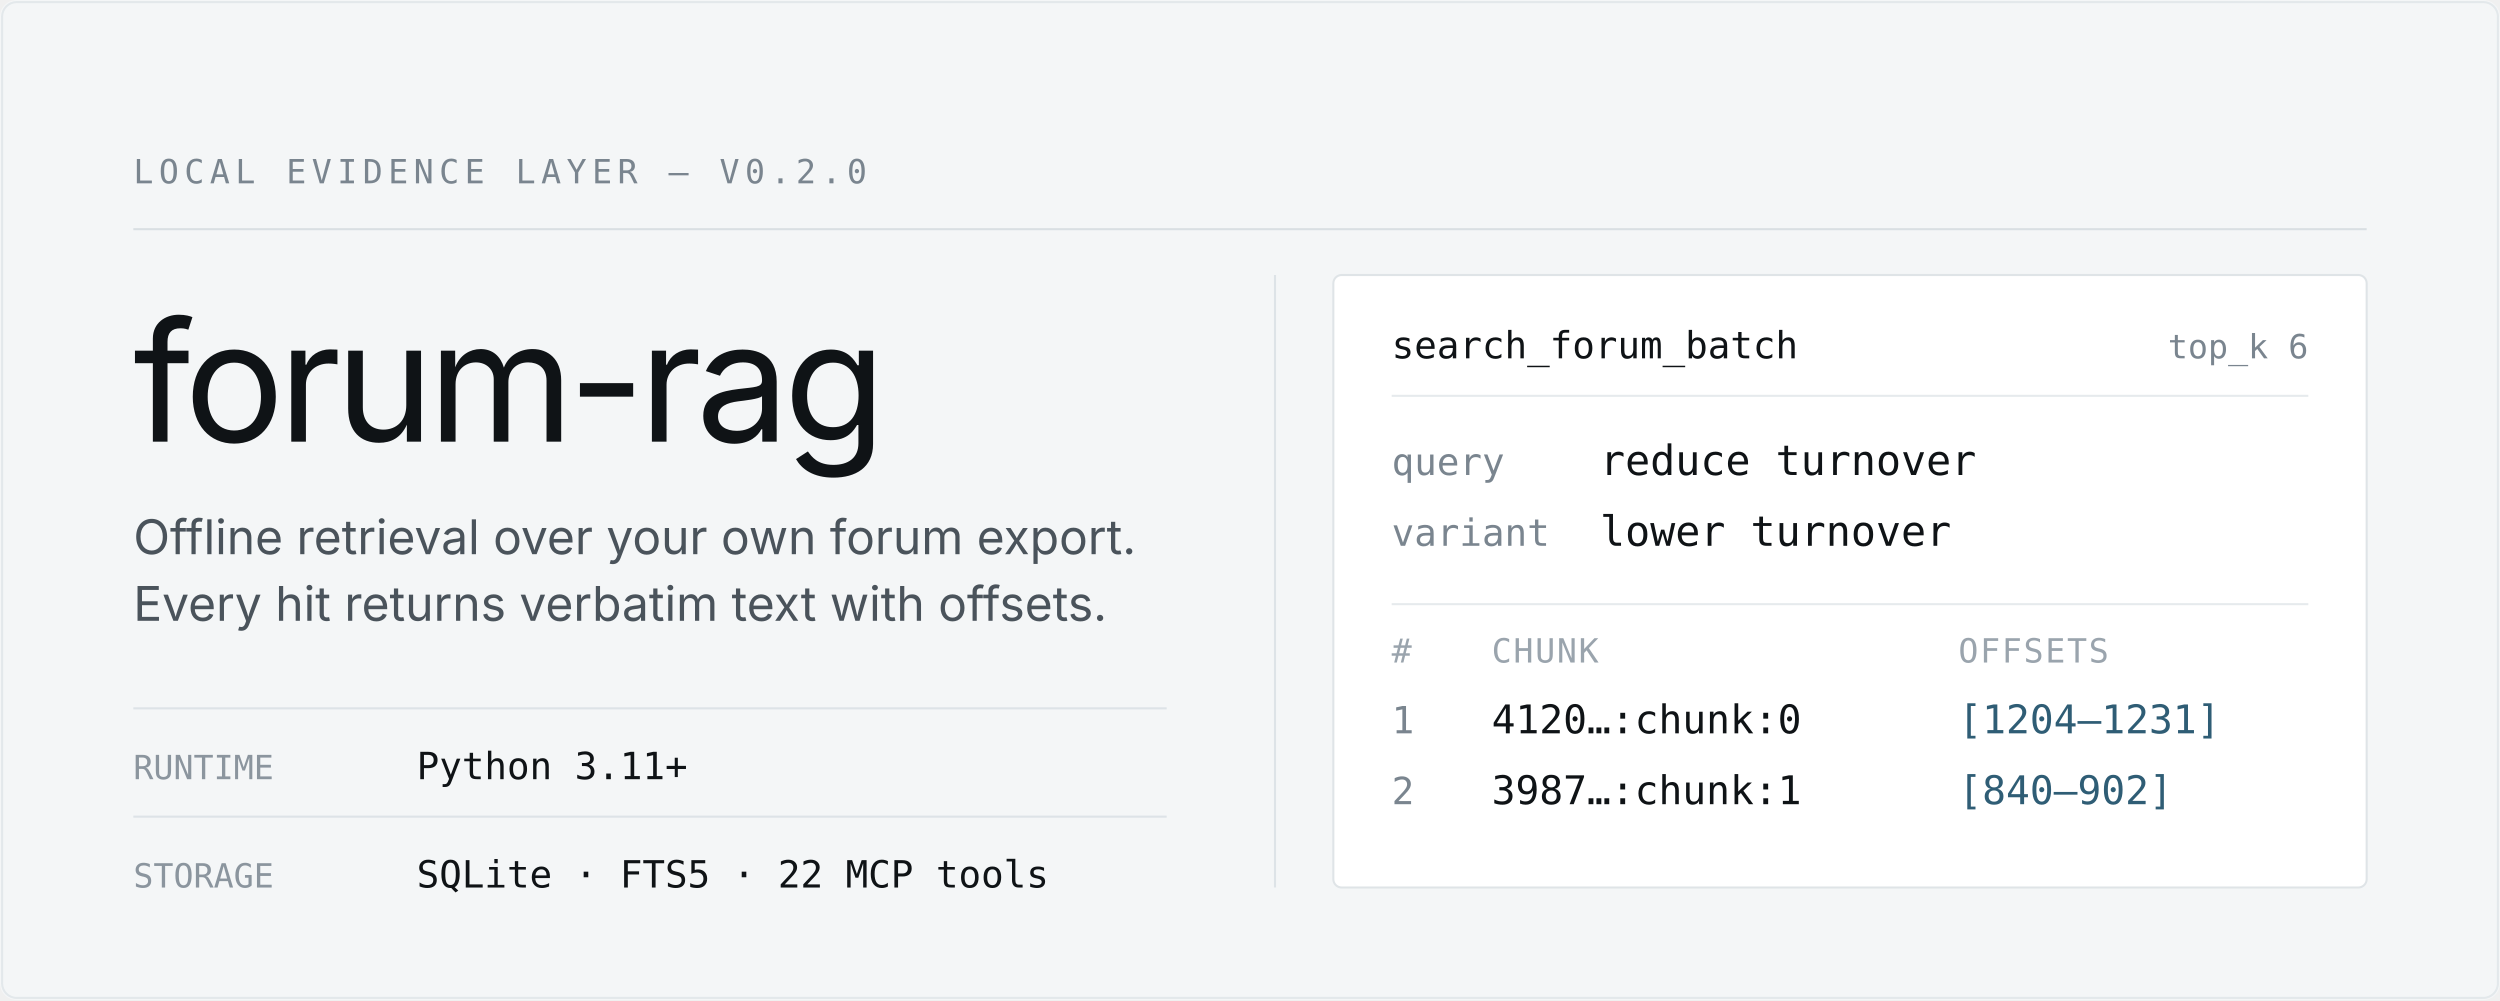
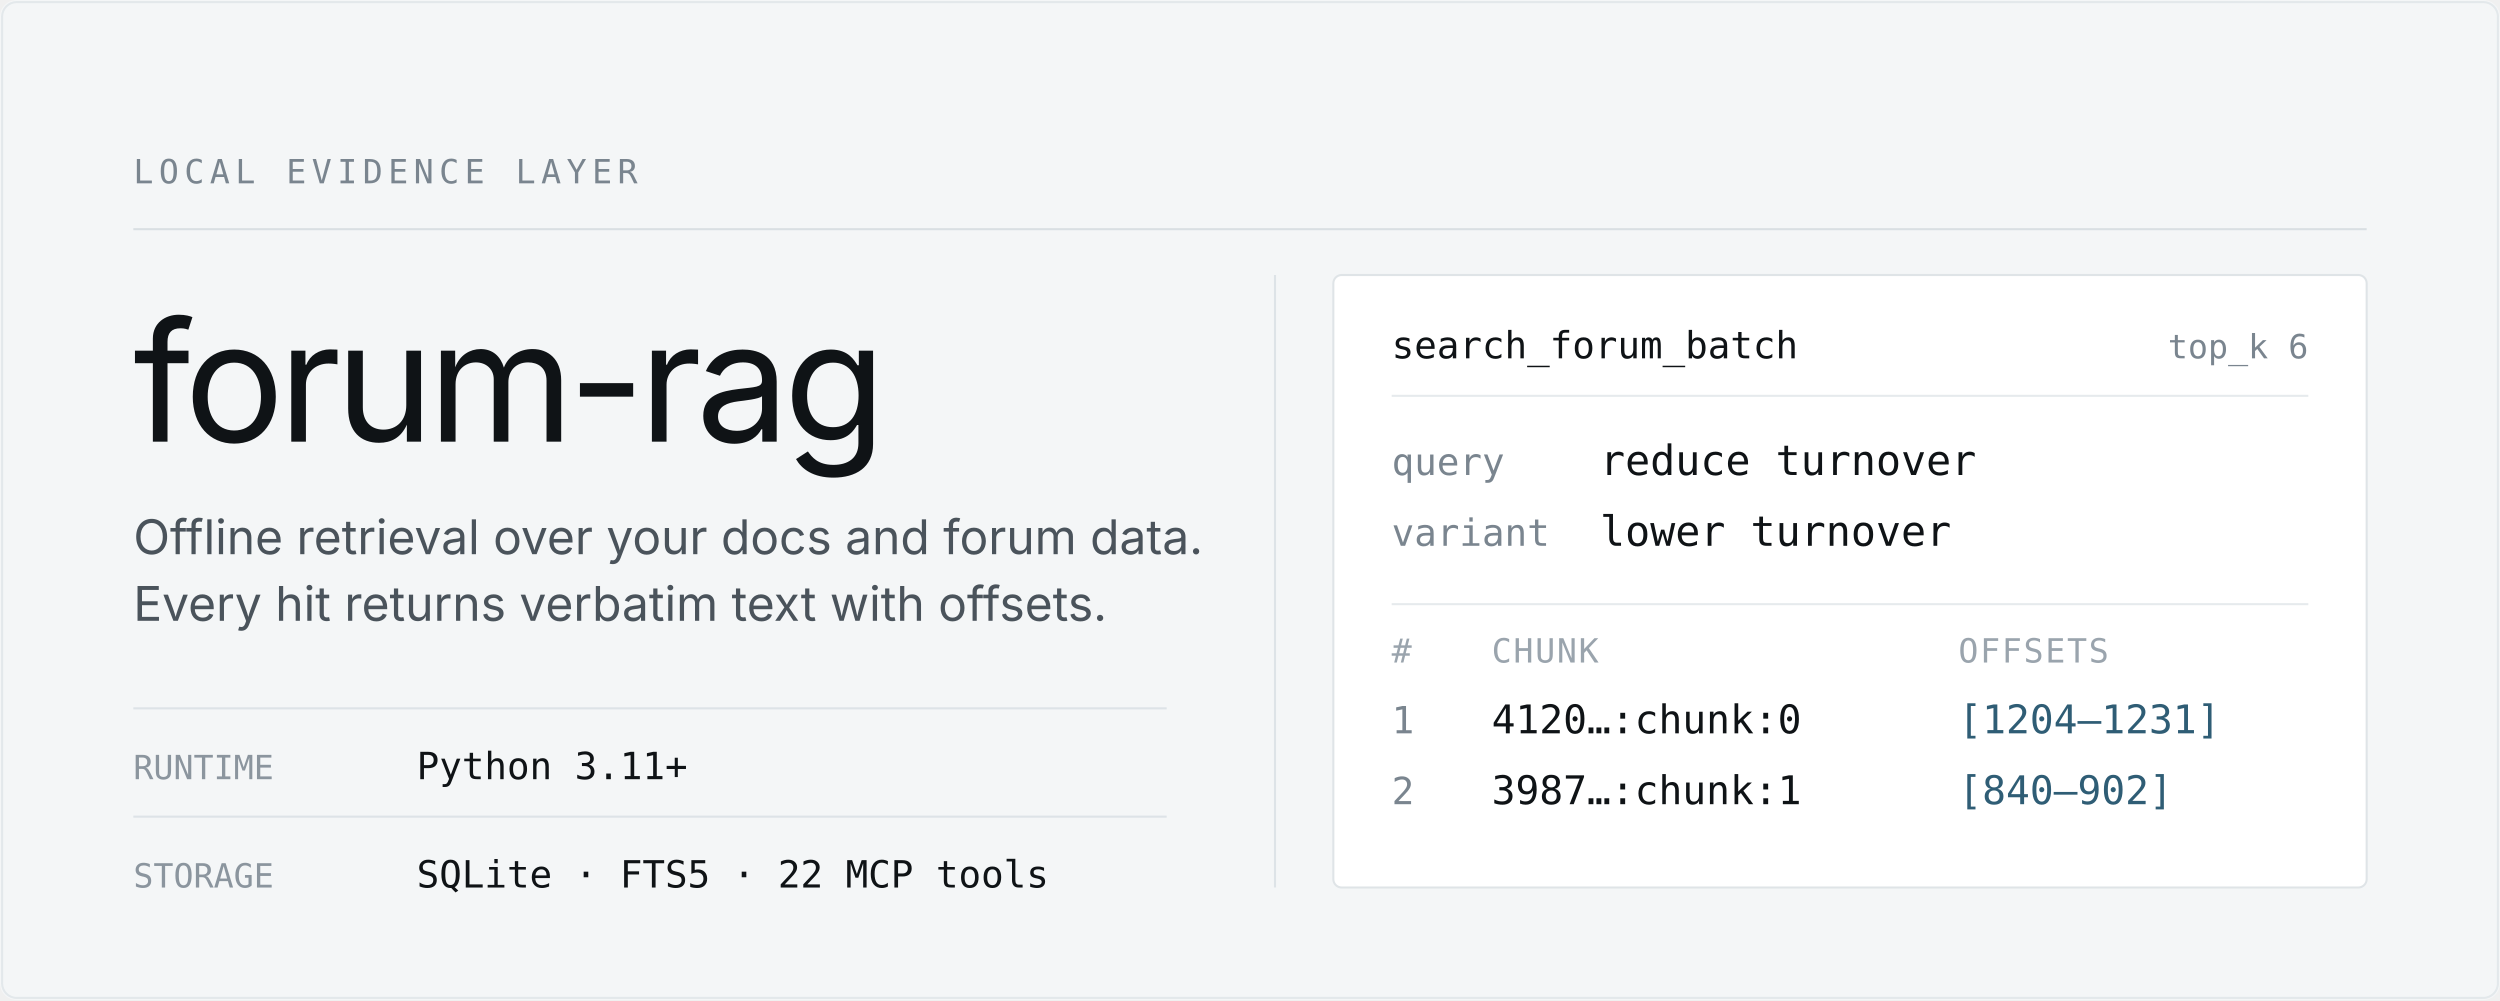
<svg xmlns="http://www.w3.org/2000/svg" width="1200" height="480" viewBox="0 0 1200 480" role="img" aria-labelledby="title desc">
  <rect width="1200" height="480" rx="8" fill="#f4f6f7" />
  <rect x="1" y="1" width="1198" height="478" rx="7" fill="none" stroke="#e3e8eb" stroke-width="1" />
-   <text x="64" y="88" fill="#7a858f" font-size="16" font-family="ui-monospace, SFMono-Regular, Menlo, monospace" letter-spacing="2.6">LOCAL EVIDENCE LAYER — V0.2.0</text>
+   <text x="64" y="88" fill="#7a858f" font-size="16" font-family="ui-monospace, SFMono-Regular, Menlo, monospace" letter-spacing="2.6">LOCAL EVIDENCE LAYER</text>
  <path d="M64 110H1136" stroke="#d9dfe3" stroke-width="1" />
  <g id="title-block" font-family="-apple-system, BlinkMacSystemFont, 'Segoe UI', sans-serif">
    <text x="64" y="212" fill="#0f1316" font-size="80" font-weight="400" letter-spacing="-2.8">forum-rag</text>
-     <text x="64" y="266" fill="#4a535b" font-size="23">Offline retrieval over your own forum export.</text>
+     <text x="64" y="266" fill="#4a535b" font-size="23">Offline retrieval over your docs and forum data.</text>
    <text x="64" y="298" fill="#4a535b" font-size="23">Every hit returns verbatim text with offsets.</text>
  </g>
  <g id="spec-list" font-family="ui-monospace, SFMono-Regular, Menlo, monospace">
    <path d="M64 340H560" stroke="#dde3e7" stroke-width="1" />
    <text x="64" y="374" fill="#8b959e" font-size="16">RUNTIME</text>
    <text x="200" y="374" fill="#0f1316" font-size="18">Python 3.11+</text>
    <path d="M64 392H560" stroke="#dde3e7" stroke-width="1" />
    <text x="64" y="426" fill="#8b959e" font-size="16">STORAGE</text>
    <text x="200" y="426" fill="#0f1316" font-size="18">SQLite · FTS5 · 22 MCP tools</text>
  </g>
  <path d="M612 132V426" stroke="#dde3e7" stroke-width="1" />
  <g id="evidence-panel" transform="translate(640 132)">
    <rect width="496" height="294" rx="4" fill="#ffffff" stroke="#dfe4e7" stroke-width="1" />
    <g font-family="ui-monospace, SFMono-Regular, Menlo, monospace">
      <text x="28" y="40" fill="#0f1316" font-size="18">search_forum_batch</text>
      <text x="468" y="40" fill="#7a858f" font-size="16" text-anchor="end">top_k 6</text>
      <path d="M28 58H468" stroke="#e6eaed" stroke-width="1" />
      <text x="28" y="96" fill="#7a858f" font-size="18">query</text>
      <text x="128" y="96" fill="#0f1316" font-size="20">reduce turnover</text>
      <text x="28" y="130" fill="#7a858f" font-size="18">variant</text>
      <text x="128" y="130" fill="#0f1316" font-size="20">lower turnover</text>
      <path d="M28 158H468" stroke="#e6eaed" stroke-width="1" />
      <text x="28" y="186" fill="#9aa4ad" font-size="16">#</text>
      <text x="76" y="186" fill="#9aa4ad" font-size="16" letter-spacing="0.8">CHUNK</text>
      <text x="300" y="186" fill="#9aa4ad" font-size="16" letter-spacing="0.8">OFFSETS</text>
      <text x="28" y="220" fill="#7a858f" font-size="18">1</text>
      <text x="76" y="220" fill="#0f1316" font-size="19">4120…:chunk:0</text>
      <text x="300" y="220" fill="#2f5d75" font-size="19">[1204–1231]</text>
      <text x="28" y="254" fill="#7a858f" font-size="18">2</text>
      <text x="76" y="254" fill="#0f1316" font-size="19">3987…:chunk:1</text>
      <text x="300" y="254" fill="#2f5d75" font-size="19">[840–902]</text>
    </g>
  </g>
</svg>
